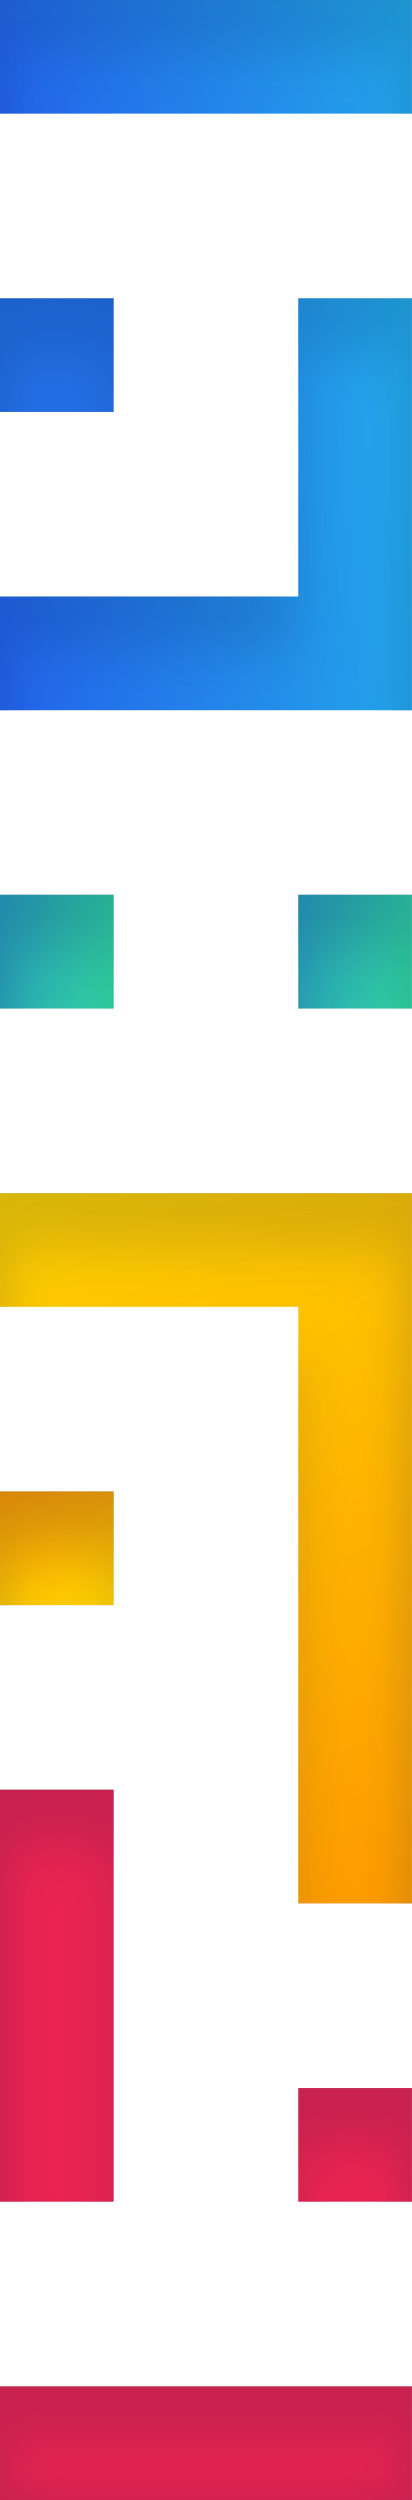
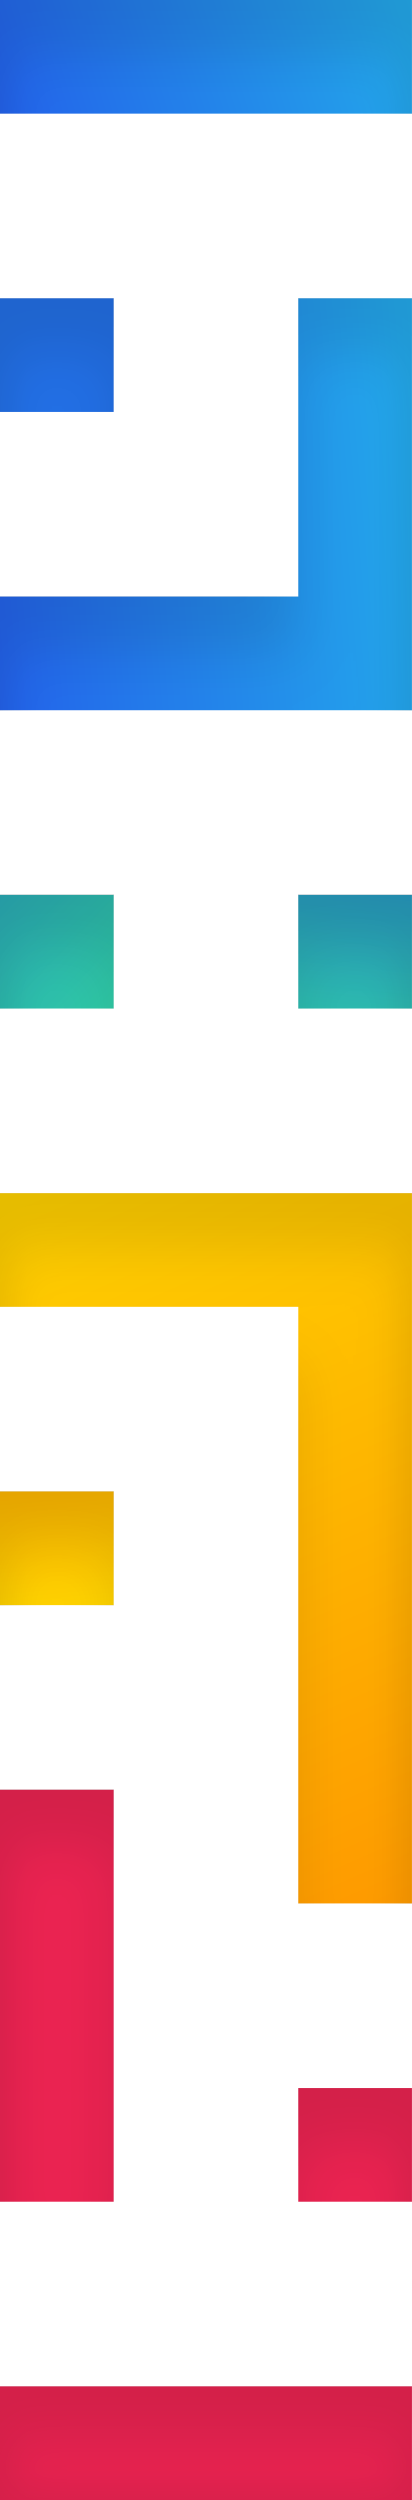
<svg xmlns="http://www.w3.org/2000/svg" width="29" height="176" viewBox="0 0 29 176" fill="none">
  <g filter="url(#filter0_i)">
-     <path fill-rule="evenodd" clip-rule="evenodd" d="M29 0L25 -3.49691e-07L21 -6.99382e-07L6.99382e-07 -2.53526e-06L0 8L21 8L25 8L29 8L29 0Z" fill="url(#paint0_linear)" />
+     <path fill-rule="evenodd" clip-rule="evenodd" d="M29 -9.53674e-07L25 -2.25704e-06L21 -6.99382e-07L6.99382e-07 -2.53526e-06L0 8L21 8L29 8L29 -9.53674e-07Z" fill="url(#paint0_linear)" />
    <rect y="21" width="8" height="8" fill="#226FE5" />
    <path fill-rule="evenodd" clip-rule="evenodd" d="M6 42L8 42L21 42L21 21L29 21L29 42L29 43L29 50L8 50L6 50L0 50L6.99382e-07 42L6 42Z" fill="url(#paint1_linear)" />
    <rect y="63" width="8" height="8" fill="url(#paint2_linear)" />
    <rect x="21" y="63" width="8" height="8" fill="url(#paint3_linear)" />
    <rect y="105" width="8" height="8" fill="url(#paint4_linear)" />
    <path fill-rule="evenodd" clip-rule="evenodd" d="M21 104L21 92L-1.42941e-07 92L5.56442e-07 84L21 84L24 84L29 84L29 89L29 92L29 104L29 113L29 134L21 134L21 113L21 104Z" fill="url(#paint5_linear)" />
    <rect x="21" y="147" width="8" height="8" fill="#EB2351" />
    <path fill-rule="evenodd" clip-rule="evenodd" d="M21 168L6.99382e-07 168L0 176L21 176L25 176L29 176L29 168L25 168L21 168Z" fill="#EB2351" />
    <path fill-rule="evenodd" clip-rule="evenodd" d="M8 155L8 134L8 126L6.27912e-07 126L-7.14703e-08 134L0 155L8 155Z" fill="#EB2351" />
  </g>
  <defs>
    <filter id="filter0_i" x="0" y="0" width="29" height="180" filterUnits="userSpaceOnUse" color-interpolation-filters="sRGB">
      <feFlood flood-opacity="0" result="BackgroundImageFix" />
      <feBlend mode="normal" in="SourceGraphic" in2="BackgroundImageFix" result="shape" />
      <feColorMatrix in="SourceAlpha" type="matrix" values="0 0 0 0 0 0 0 0 0 0 0 0 0 0 0 0 0 0 127 0" result="hardAlpha" />
      <feOffset dy="4" />
      <feGaussianBlur stdDeviation="2" />
      <feComposite in2="hardAlpha" operator="arithmetic" k2="-1" k3="1" />
-       <feColorMatrix type="matrix" values="0 0 0 0 0 0 0 0 0 0.098 0 0 0 0 0.246 0 0 0 0.15 0" />
+       <feColorMatrix type="matrix" values="0 0 0 0 0 0 0 0 0 0 0 0 0 0 0 0 0 0 0.1 0" />
      <feBlend mode="normal" in2="shape" result="effect1_innerShadow" />
    </filter>
    <linearGradient id="paint0_linear" x1="-7" y1="12.5" x2="55" y2="-7" gradientUnits="userSpaceOnUse">
      <stop stop-color="#234FEB" />
      <stop offset="1" stop-color="#23EBEB" />
    </linearGradient>
    <linearGradient id="paint1_linear" x1="-7" y1="66.312" x2="60.624" y2="60.445" gradientUnits="userSpaceOnUse">
      <stop stop-color="#234FEB" />
      <stop offset="1" stop-color="#23EBEB" />
    </linearGradient>
-     <linearGradient id="paint2_linear" x1="12.69" y1="67.138" x2="-5.103" y2="63" gradientUnits="userSpaceOnUse">
+     <linearGradient id="paint2_linear" x1="16.5" y1="80" x2="-12.5" y2="52" gradientUnits="userSpaceOnUse">
      <stop stop-color="#34EB92" />
      <stop offset="1" stop-color="#237FD0" />
    </linearGradient>
-     <linearGradient id="paint3_linear" x1="33.69" y1="67.138" x2="15.897" y2="63" gradientUnits="userSpaceOnUse">
+     <linearGradient id="paint3_linear" x1="27.5" y1="84.5" x2="30.5" y2="56" gradientUnits="userSpaceOnUse">
      <stop stop-color="#34EB92" />
      <stop offset="1" stop-color="#237FD0" />
    </linearGradient>
-     <linearGradient id="paint4_linear" x1="-2.207" y1="105.32" x2="0.469" y2="115.837" gradientUnits="userSpaceOnUse">
+     <linearGradient id="paint4_linear" x1="-7.5" y1="97" x2="-5.743" y2="115.083" gradientUnits="userSpaceOnUse">
      <stop stop-color="#FF9900" />
      <stop offset="1" stop-color="#FFD600" />
    </linearGradient>
    <linearGradient id="paint5_linear" x1="37" y1="132" x2="11.253" y2="73.309" gradientUnits="userSpaceOnUse">
      <stop stop-color="#FF9900" />
      <stop offset="1" stop-color="#FFD600" />
    </linearGradient>
  </defs>
</svg>
